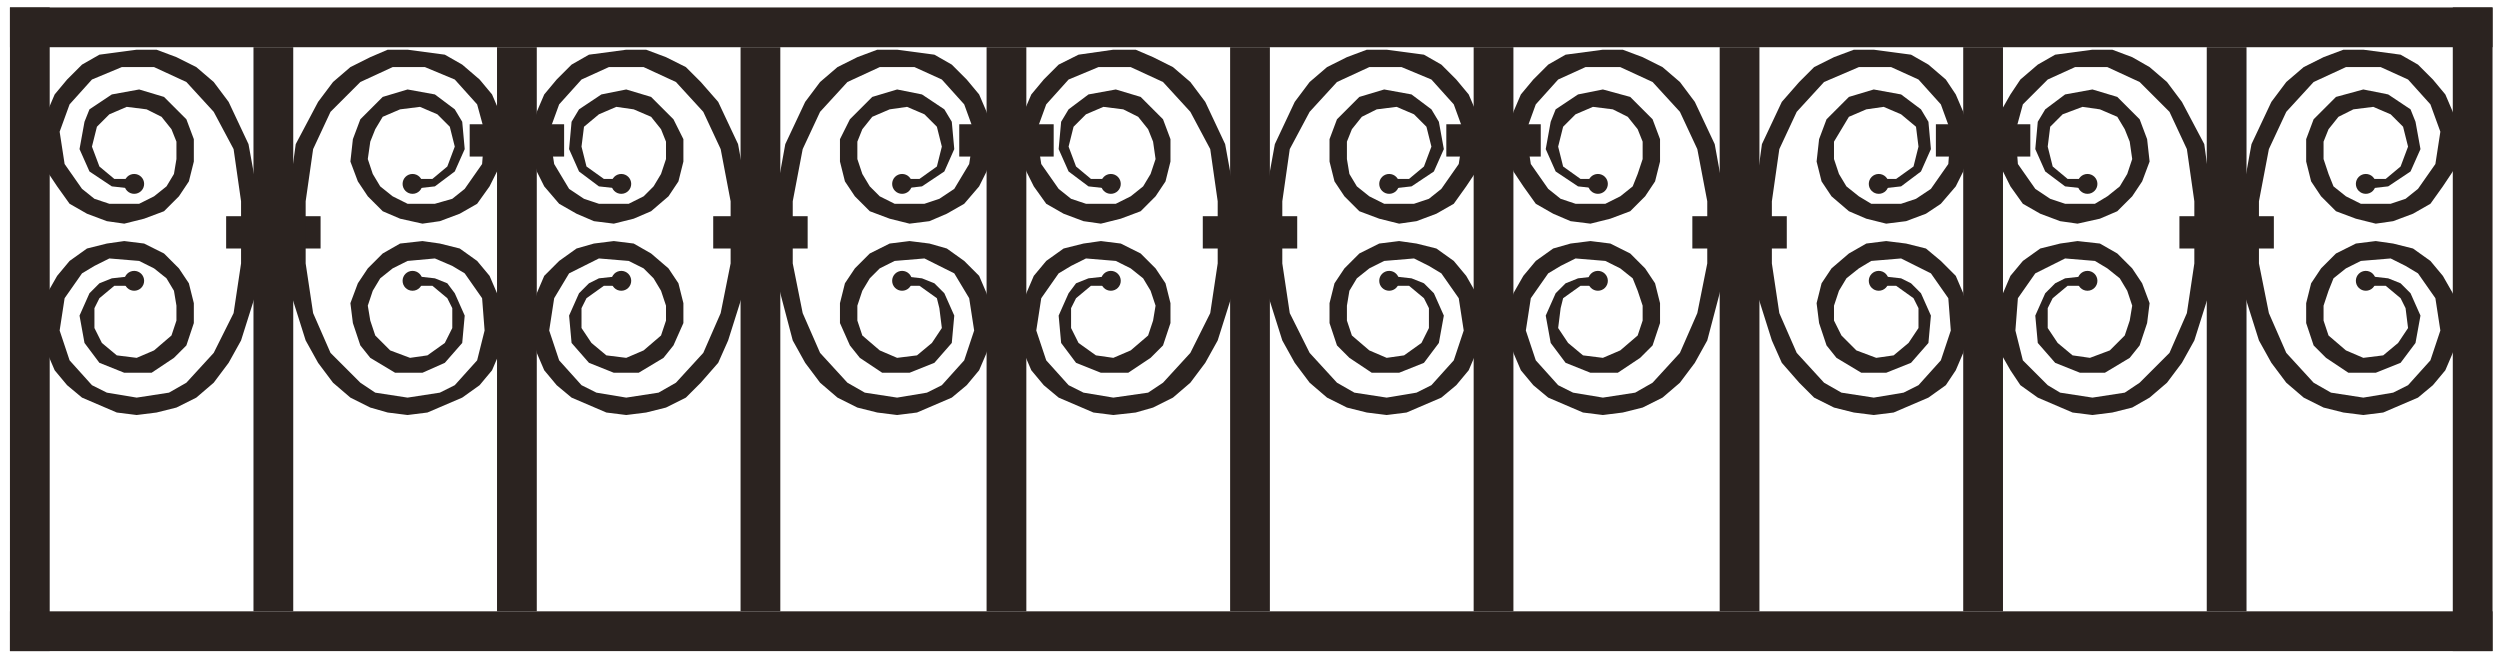
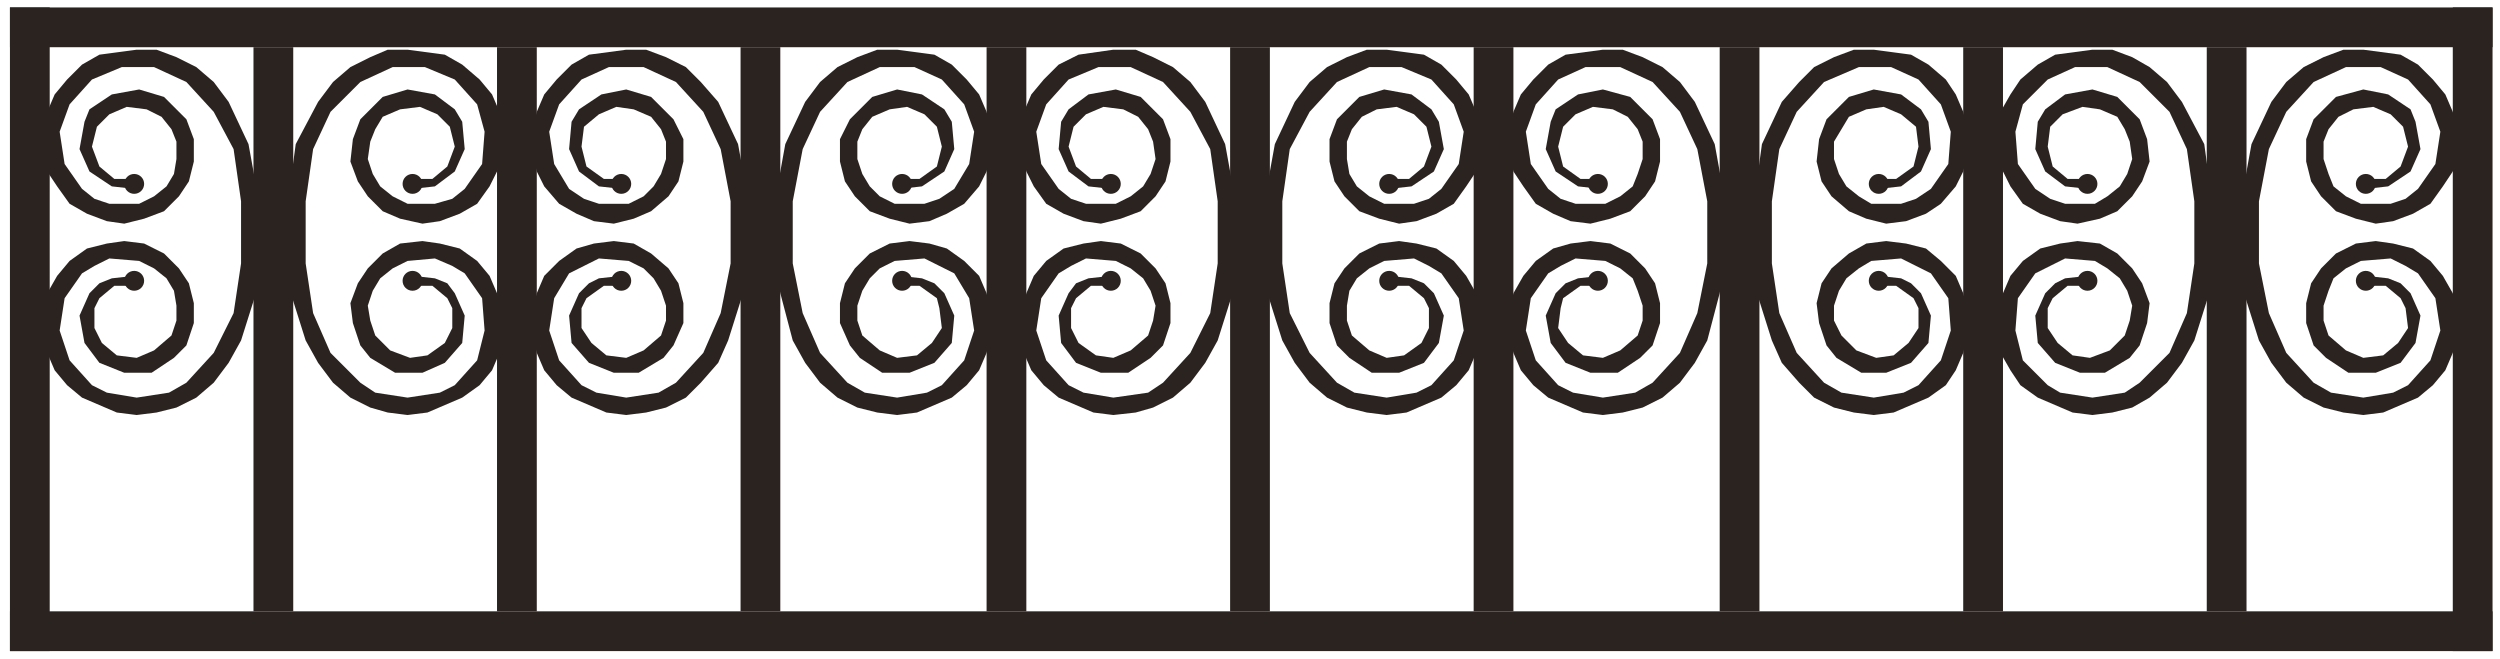
<svg xmlns="http://www.w3.org/2000/svg" viewBox="-503 -1002 1006 265">
  <polygon fill="#2b2320" points="-499,-740 500,-740 500,-756 -499,-756" />
  <polygon fill="#2b2320" points="-499,-983 500,-983 500,-999 -499,-999" />
  <polygon fill="#2b2320" points="-499,-740 -483,-740 -483,-999 -499,-999" />
  <polygon fill="#2b2320" points="484,-740 500,-740 500,-999 484,-999" />
  <polygon fill="#2b2320" points="-401,-756 -385,-756 -385,-983 -401,-983" />
  <polygon fill="#2b2320" points="-303,-756 -287,-756 -287,-983 -303,-983" />
  <polygon fill="#2b2320" points="-205,-756 -189,-756 -189,-983 -205,-983" />
  <polygon fill="#2b2320" points="-106,-756 -90,-756 -90,-983 -106,-983" />
  <polygon fill="#2b2320" points="-8,-756 8,-756 8,-983 -8,-983" />
  <polygon fill="#2b2320" points="90,-756 106,-756 106,-983 90,-983" />
  <polygon fill="#2b2320" points="189,-756 205,-756 205,-983 189,-983" />
  <polygon fill="#2b2320" points="287,-756 303,-756 303,-983 287,-983" />
  <polygon fill="#2b2320" points="385,-756 401,-756 401,-983 385,-983" />
  <polygon fill="#2b2320" points="-449,-926 -458,-927 -467,-933 -471,-942 -469,-953 -467,-958 -458,-964 -447,-966 -437,-963 -428,-954 -425,-946 -425,-937 -427,-929 -431,-923 -437,-917 -445,-914 -453,-912 -460,-913 -468,-916 -475,-920 -480,-927 -484,-933 -486,-941 -486,-949 -484,-957 -481,-964 -476,-970 -470,-976 -463,-980 -448,-982 -440,-982 -432,-979 -424,-975 -417,-969 -411,-961 -403,-944 -399,-922 -399,-895 -400,-884 -406,-865 -411,-856 -417,-848 -424,-842 -432,-838 -440,-836 -448,-835 -456,-836 -470,-842 -476,-847 -481,-853 -484,-860 -486,-868 -486,-876 -484,-884 -480,-891 -475,-897 -468,-902 -460,-904 -453,-905 -445,-904 -437,-900 -431,-894 -427,-888 -425,-880 -425,-872 -428,-863 -433,-858 -442,-852 -453,-852 -463,-856 -469,-864 -471,-875 -467,-884 -463,-888 -458,-890 -449,-891 -450,-887 -457,-887 -463,-882 -465,-878 -465,-870 -462,-864 -456,-859 -448,-858 -441,-861 -434,-867 -432,-873 -432,-879 -433,-885 -436,-890 -441,-894 -447,-897 -459,-898 -465,-895 -470,-892 -477,-882 -479,-869 -475,-857 -466,-847 -460,-844 -448,-842 -435,-844 -428,-848 -417,-860 -409,-876 -406,-896 -406,-921 -409,-942 -417,-957 -428,-969 -441,-975 -454,-975 -466,-970 -475,-960 -479,-949 -477,-936 -470,-926 -465,-922 -459,-920 -447,-920 -441,-923 -436,-927 -433,-932 -432,-938 -432,-945 -434,-950 -438,-955 -444,-958 -452,-959 -459,-956 -464,-951 -466,-943 -463,-935 -457,-930 -450,-930" />
  <circle fill="#2b2320" cx="-449" cy="-928" r="4" />
  <circle fill="#2b2320" cx="-449" cy="-889" r="4" />
-   <polygon fill="#2b2320" points="-412,-902 -374,-902 -374,-915 -412,-915" />
  <polygon fill="#2b2320" points="-337,-930 -329,-930 -323,-935 -320,-943 -322,-951 -327,-956 -334,-959 -342,-958 -349,-955 -352,-950 -354,-945 -355,-938 -353,-932 -350,-927 -345,-923 -339,-920 -328,-920 -321,-922 -316,-926 -309,-936 -308,-949 -311,-960 -320,-970 -332,-975 -345,-975 -358,-969 -370,-957 -377,-942 -380,-921 -380,-896 -377,-876 -370,-860 -358,-848 -352,-844 -339,-842 -326,-844 -320,-847 -311,-857 -308,-869 -309,-882 -316,-892 -321,-895 -328,-898 -339,-897 -345,-894 -350,-890 -353,-885 -355,-879 -354,-873 -352,-867 -346,-861 -338,-858 -331,-859 -324,-864 -321,-870 -321,-878 -323,-882 -329,-887 -337,-887 -337,-891 -328,-890 -323,-888 -320,-884 -316,-875 -317,-864 -324,-856 -333,-852 -344,-852 -354,-858 -358,-863 -361,-872 -362,-880 -359,-888 -355,-894 -349,-900 -342,-904 -333,-905 -326,-904 -318,-902 -311,-897 -306,-891 -303,-884 -301,-876 -301,-868 -302,-860 -305,-853 -310,-847 -317,-842 -331,-836 -339,-835 -347,-836 -354,-838 -362,-842 -369,-848 -375,-856 -380,-865 -386,-884 -387,-895 -387,-922 -384,-944 -375,-961 -369,-969 -362,-975 -354,-979 -347,-982 -339,-982 -324,-980 -317,-976 -310,-970 -305,-964 -302,-957 -301,-949 -301,-941 -303,-933 -306,-927 -311,-920 -318,-916 -326,-913 -333,-912 -342,-914 -349,-917 -355,-923 -359,-929 -362,-937 -361,-946 -358,-954 -349,-963 -339,-966 -328,-964 -320,-958 -317,-953 -316,-942 -320,-933 -328,-927 -337,-926" />
  <circle fill="#2b2320" cx="-337" cy="-928" r="4" />
  <circle fill="#2b2320" cx="-337" cy="-889" r="4" />
-   <polygon fill="#2b2320" points="-314,-939 -276,-939 -276,-952 -314,-952" />
  <polygon fill="#2b2320" points="-253,-926 -262,-927 -270,-933 -274,-942 -273,-953 -270,-958 -261,-964 -251,-966 -241,-963 -232,-954 -228,-946 -228,-937 -230,-929 -234,-923 -241,-917 -248,-914 -256,-912 -264,-913 -271,-916 -278,-920 -284,-927 -287,-933 -289,-941 -289,-949 -287,-957 -284,-964 -279,-970 -273,-976 -266,-980 -251,-982 -243,-982 -235,-979 -227,-975 -221,-969 -214,-961 -206,-944 -202,-922 -202,-895 -204,-884 -210,-865 -214,-856 -221,-848 -227,-842 -235,-838 -243,-836 -251,-835 -259,-836 -273,-842 -279,-847 -284,-853 -287,-860 -289,-868 -289,-876 -287,-884 -284,-891 -278,-897 -271,-902 -264,-904 -256,-905 -248,-904 -241,-900 -234,-894 -230,-888 -228,-880 -228,-872 -232,-863 -236,-858 -246,-852 -256,-852 -266,-856 -273,-864 -274,-875 -270,-884 -266,-888 -262,-890 -253,-891 -253,-887 -260,-887 -267,-882 -269,-878 -269,-870 -265,-864 -259,-859 -251,-858 -244,-861 -237,-867 -235,-873 -235,-879 -237,-885 -240,-890 -244,-894 -250,-897 -262,-898 -268,-895 -274,-892 -280,-882 -282,-869 -278,-857 -269,-847 -263,-844 -251,-842 -238,-844 -231,-848 -220,-860 -213,-876 -209,-896 -209,-921 -213,-942 -220,-957 -231,-969 -244,-975 -258,-975 -269,-970 -278,-960 -282,-949 -280,-936 -274,-926 -268,-922 -262,-920 -250,-920 -244,-923 -240,-927 -237,-932 -235,-938 -235,-945 -237,-950 -241,-955 -248,-958 -255,-959 -262,-956 -268,-951 -269,-943 -267,-935 -260,-930 -253,-930" />
  <circle fill="#2b2320" cx="-253" cy="-928" r="4" />
  <circle fill="#2b2320" cx="-253" cy="-889" r="4" />
-   <polygon fill="#2b2320" points="-216,-902 -178,-902 -178,-915 -216,-915" />
  <polygon fill="#2b2320" points="-140,-930 -133,-930 -126,-935 -124,-943 -126,-951 -131,-956 -138,-959 -145,-958 -152,-955 -156,-950 -158,-945 -158,-938 -156,-932 -153,-927 -149,-923 -143,-920 -131,-920 -125,-922 -119,-926 -113,-936 -111,-949 -115,-960 -124,-970 -135,-975 -149,-975 -162,-969 -173,-957 -180,-942 -184,-921 -184,-896 -180,-876 -173,-860 -162,-848 -155,-844 -142,-842 -130,-844 -124,-847 -115,-857 -111,-869 -113,-882 -119,-892 -125,-895 -131,-898 -143,-897 -149,-894 -153,-890 -156,-885 -158,-879 -158,-873 -156,-867 -149,-861 -142,-858 -134,-859 -128,-864 -124,-870 -125,-878 -126,-882 -133,-887 -140,-887 -141,-891 -132,-890 -127,-888 -123,-884 -119,-875 -120,-864 -127,-856 -137,-852 -148,-852 -157,-858 -161,-863 -165,-872 -165,-880 -163,-888 -159,-894 -153,-900 -145,-904 -137,-905 -129,-904 -122,-902 -115,-897 -109,-891 -106,-884 -104,-876 -104,-868 -106,-860 -109,-853 -114,-847 -120,-842 -134,-836 -142,-835 -150,-836 -158,-838 -166,-842 -173,-848 -179,-856 -184,-865 -189,-884 -191,-895 -191,-922 -187,-944 -179,-961 -173,-969 -166,-975 -158,-979 -150,-982 -142,-982 -127,-980 -120,-976 -114,-970 -109,-964 -106,-957 -104,-949 -104,-941 -106,-933 -109,-927 -115,-920 -122,-916 -129,-913 -137,-912 -145,-914 -153,-917 -159,-923 -163,-929 -165,-937 -165,-946 -161,-954 -152,-963 -142,-966 -132,-964 -123,-958 -120,-953 -119,-942 -123,-933 -132,-927 -141,-926" />
  <circle fill="#2b2320" cx="-140" cy="-928" r="4" />
  <circle fill="#2b2320" cx="-140" cy="-889" r="4" />
-   <polygon fill="#2b2320" points="-117,-939 -79,-939 -79,-952 -117,-952" />
  <polygon fill="#2b2320" points="-56,-926 -65,-927 -73,-933 -77,-942 -76,-953 -73,-958 -65,-964 -54,-966 -44,-963 -35,-954 -32,-946 -32,-937 -34,-929 -38,-923 -44,-917 -52,-914 -60,-912 -67,-913 -75,-916 -82,-920 -87,-927 -90,-933 -92,-941 -93,-949 -91,-957 -88,-964 -83,-970 -77,-976 -69,-980 -55,-982 -46,-982 -39,-979 -31,-975 -24,-969 -18,-961 -10,-944 -6,-922 -6,-895 -7,-884 -13,-865 -18,-856 -24,-848 -31,-842 -39,-838 -46,-836 -55,-835 -63,-836 -77,-842 -83,-847 -88,-853 -91,-860 -93,-868 -92,-876 -90,-884 -87,-891 -82,-897 -75,-902 -67,-904 -60,-905 -52,-904 -44,-900 -38,-894 -34,-888 -32,-880 -32,-872 -35,-863 -40,-858 -49,-852 -60,-852 -70,-856 -76,-864 -77,-875 -73,-884 -70,-888 -65,-890 -56,-891 -56,-887 -64,-887 -70,-882 -72,-878 -72,-870 -69,-864 -62,-859 -55,-858 -48,-861 -41,-867 -39,-873 -38,-879 -40,-885 -43,-890 -48,-894 -54,-897 -66,-898 -72,-895 -77,-892 -84,-882 -86,-869 -82,-857 -73,-847 -67,-844 -55,-842 -41,-844 -35,-848 -24,-860 -16,-876 -13,-896 -13,-921 -16,-942 -24,-957 -35,-969 -48,-975 -61,-975 -73,-970 -82,-960 -86,-949 -84,-936 -77,-926 -72,-922 -66,-920 -54,-920 -48,-923 -43,-927 -40,-932 -38,-938 -39,-945 -41,-950 -45,-955 -51,-958 -59,-959 -66,-956 -71,-951 -73,-943 -70,-935 -64,-930 -56,-930" />
  <circle fill="#2b2320" cx="-56" cy="-928" r="4" />
  <circle fill="#2b2320" cx="-56" cy="-889" r="4" />
-   <polygon fill="#2b2320" points="-19,-902 19,-902 19,-915 -19,-915" />
  <polygon fill="#2b2320" points="56,-930 64,-930 70,-935 73,-943 71,-951 66,-956 59,-959 51,-958 45,-955 41,-950 39,-945 39,-938 40,-932 43,-927 48,-923 54,-920 66,-920 72,-922 77,-926 84,-936 86,-949 82,-960 73,-970 61,-975 48,-975 35,-969 24,-957 16,-942 13,-921 13,-896 16,-876 24,-860 35,-848 42,-844 55,-842 67,-844 73,-847 82,-857 86,-869 84,-882 77,-892 72,-895 66,-898 54,-897 48,-894 43,-890 40,-885 39,-879 39,-873 41,-867 48,-861 55,-858 62,-859 69,-864 72,-870 72,-878 70,-882 64,-887 56,-887 56,-891 65,-890 70,-888 74,-884 78,-875 76,-864 70,-856 60,-852 49,-852 40,-858 35,-863 32,-872 32,-880 34,-888 38,-894 44,-900 52,-904 60,-905 67,-904 75,-902 82,-897 87,-891 91,-884 93,-876 93,-868 91,-860 88,-853 83,-847 77,-842 63,-836 55,-835 47,-836 39,-838 31,-842 24,-848 18,-856 13,-865 7,-884 6,-895 6,-922 10,-944 18,-961 24,-969 31,-975 39,-979 47,-982 55,-982 70,-980 77,-976 83,-970 88,-964 91,-957 93,-949 93,-941 91,-933 87,-927 82,-920 75,-916 67,-913 60,-912 52,-914 44,-917 38,-923 34,-929 32,-937 32,-946 35,-954 44,-963 54,-966 65,-964 73,-958 76,-953 78,-942 74,-933 65,-927 56,-926" />
  <circle fill="#2b2320" cx="56" cy="-928" r="4" />
  <circle fill="#2b2320" cx="56" cy="-889" r="4" />
-   <polygon fill="#2b2320" points="79,-939 117,-939 117,-952 79,-952" />
  <polygon fill="#2b2320" points="141,-926 132,-927 123,-933 119,-942 121,-953 123,-958 132,-964 142,-966 153,-963 162,-954 165,-946 165,-937 163,-929 159,-923 153,-917 145,-914 137,-912 129,-913 122,-916 115,-920 110,-927 106,-933 104,-941 104,-949 106,-957 109,-964 114,-970 120,-976 127,-980 142,-982 150,-982 158,-979 166,-975 173,-969 179,-961 187,-944 191,-922 191,-895 189,-884 184,-865 179,-856 173,-848 166,-842 158,-838 150,-836 142,-835 134,-836 120,-842 114,-847 109,-853 106,-860 104,-868 104,-876 106,-884 110,-891 115,-897 122,-902 129,-904 137,-905 145,-904 153,-900 159,-894 163,-888 165,-880 165,-872 162,-863 157,-858 148,-852 137,-852 127,-856 121,-864 119,-875 123,-884 127,-888 132,-890 141,-891 140,-887 133,-887 126,-882 125,-878 124,-870 128,-864 134,-859 142,-858 149,-861 156,-867 158,-873 158,-879 156,-885 154,-890 149,-894 143,-897 131,-898 125,-895 120,-892 113,-882 111,-869 115,-857 124,-847 130,-844 142,-842 155,-844 162,-848 173,-860 180,-876 184,-896 184,-921 180,-942 173,-957 162,-969 149,-975 135,-975 124,-970 115,-960 111,-949 113,-936 120,-926 125,-922 131,-920 143,-920 149,-923 154,-927 156,-932 158,-938 158,-945 156,-950 152,-955 146,-958 138,-959 131,-956 126,-951 124,-943 126,-935 133,-930 140,-930" />
  <circle fill="#2b2320" cx="140" cy="-928" r="4" />
  <circle fill="#2b2320" cx="140" cy="-889" r="4" />
-   <polygon fill="#2b2320" points="178,-902 216,-902 216,-915 178,-915" />
  <polygon fill="#2b2320" points="253,-930 260,-930 267,-935 269,-943 268,-951 262,-956 255,-959 248,-958 241,-955 238,-950 235,-945 235,-938 237,-932 240,-927 245,-923 250,-920 262,-920 268,-922 274,-926 281,-936 282,-949 278,-960 269,-970 258,-975 245,-975 231,-969 220,-957 213,-942 210,-921 210,-896 213,-876 220,-860 231,-848 238,-844 251,-842 263,-844 269,-847 278,-857 282,-869 281,-882 274,-892 268,-895 262,-898 250,-897 245,-894 240,-890 237,-885 235,-879 235,-873 238,-867 244,-861 252,-858 259,-859 265,-864 269,-870 269,-878 267,-882 260,-887 253,-887 253,-891 262,-890 266,-888 270,-884 274,-875 273,-864 266,-856 256,-852 246,-852 236,-858 232,-863 229,-872 228,-880 230,-888 234,-894 241,-900 248,-904 256,-905 264,-904 272,-902 278,-897 284,-891 287,-884 289,-876 289,-868 287,-860 284,-853 280,-847 273,-842 259,-836 251,-835 243,-836 235,-838 227,-842 221,-848 214,-856 210,-865 204,-884 203,-895 203,-922 206,-944 214,-961 221,-969 227,-975 235,-979 243,-982 251,-982 266,-980 273,-976 280,-970 284,-964 287,-957 289,-949 289,-941 287,-933 284,-927 278,-920 272,-916 264,-913 256,-912 248,-914 241,-917 234,-923 230,-929 228,-937 229,-946 232,-954 241,-963 251,-966 262,-964 270,-958 273,-953 274,-942 270,-933 262,-927 253,-926" />
  <circle fill="#2b2320" cx="253" cy="-928" r="4" />
  <circle fill="#2b2320" cx="253" cy="-889" r="4" />
-   <polygon fill="#2b2320" points="276,-939 314,-939 314,-952 276,-952" />
  <polygon fill="#2b2320" points="337,-926 328,-927 320,-933 316,-942 317,-953 320,-958 328,-964 339,-966 349,-963 358,-954 361,-946 362,-937 359,-929 355,-923 349,-917 342,-914 333,-912 326,-913 318,-916 311,-920 306,-927 303,-933 301,-941 301,-949 302,-957 306,-964 310,-970 317,-976 324,-980 339,-982 347,-982 355,-979 362,-975 369,-969 375,-961 384,-944 387,-922 387,-895 386,-884 380,-865 375,-856 369,-848 362,-842 355,-838 347,-836 339,-835 331,-836 317,-842 310,-847 306,-853 302,-860 301,-868 301,-876 303,-884 306,-891 311,-897 318,-902 326,-904 333,-905 342,-904 349,-900 355,-894 359,-888 362,-880 361,-872 358,-863 354,-858 344,-852 334,-852 324,-856 317,-864 316,-875 320,-884 324,-888 328,-890 337,-891 337,-887 329,-887 323,-882 321,-878 321,-870 325,-864 331,-859 338,-858 346,-861 352,-867 354,-873 355,-879 353,-885 350,-890 345,-894 340,-897 328,-898 322,-895 316,-892 309,-882 308,-869 311,-857 321,-847 326,-844 339,-842 352,-844 358,-848 370,-860 377,-876 380,-896 380,-921 377,-942 370,-957 358,-969 345,-975 332,-975 321,-970 311,-960 308,-949 309,-936 316,-926 322,-922 328,-920 340,-920 345,-923 350,-927 353,-932 355,-938 354,-945 352,-950 349,-955 342,-958 335,-959 327,-956 322,-951 321,-943 323,-935 329,-930 337,-930" />
  <circle fill="#2b2320" cx="337" cy="-928" r="4" />
  <circle fill="#2b2320" cx="337" cy="-889" r="4" />
-   <polygon fill="#2b2320" points="374,-902 412,-902 412,-915 374,-915" />
  <polygon fill="#2b2320" points="450,-930 457,-930 463,-935 466,-943 464,-951 459,-956 452,-959 444,-958 438,-955 434,-950 432,-945 432,-938 434,-932 436,-927 441,-923 447,-920 459,-920 465,-922 470,-926 477,-936 479,-949 475,-960 466,-970 455,-975 441,-975 428,-969 417,-957 410,-942 406,-921 406,-896 410,-876 417,-860 428,-848 435,-844 448,-842 460,-844 466,-847 475,-857 479,-869 477,-882 470,-892 465,-895 459,-898 447,-897 441,-894 436,-890 434,-885 432,-879 432,-873 434,-867 441,-861 448,-858 456,-859 462,-864 466,-870 465,-878 463,-882 457,-887 450,-887 449,-891 458,-890 463,-888 467,-884 471,-875 469,-864 463,-856 453,-852 442,-852 433,-858 428,-863 425,-872 425,-880 427,-888 431,-894 437,-900 445,-904 453,-905 460,-904 468,-902 475,-897 480,-891 484,-884 486,-876 486,-868 484,-860 481,-853 476,-847 470,-842 456,-836 448,-835 440,-836 432,-838 424,-842 417,-848 411,-856 406,-865 400,-884 399,-895 399,-922 403,-944 411,-961 417,-969 424,-975 432,-979 440,-982 448,-982 463,-980 470,-976 476,-970 481,-964 484,-957 486,-949 486,-941 484,-933 480,-927 475,-920 468,-916 460,-913 453,-912 445,-914 437,-917 431,-923 427,-929 425,-937 425,-946 428,-954 437,-963 448,-966 458,-964 467,-958 469,-953 471,-942 467,-933 458,-927 449,-926" />
  <circle fill="#2b2320" cx="449" cy="-928" r="4" />
  <circle fill="#2b2320" cx="449" cy="-889" r="4" />
</svg>
